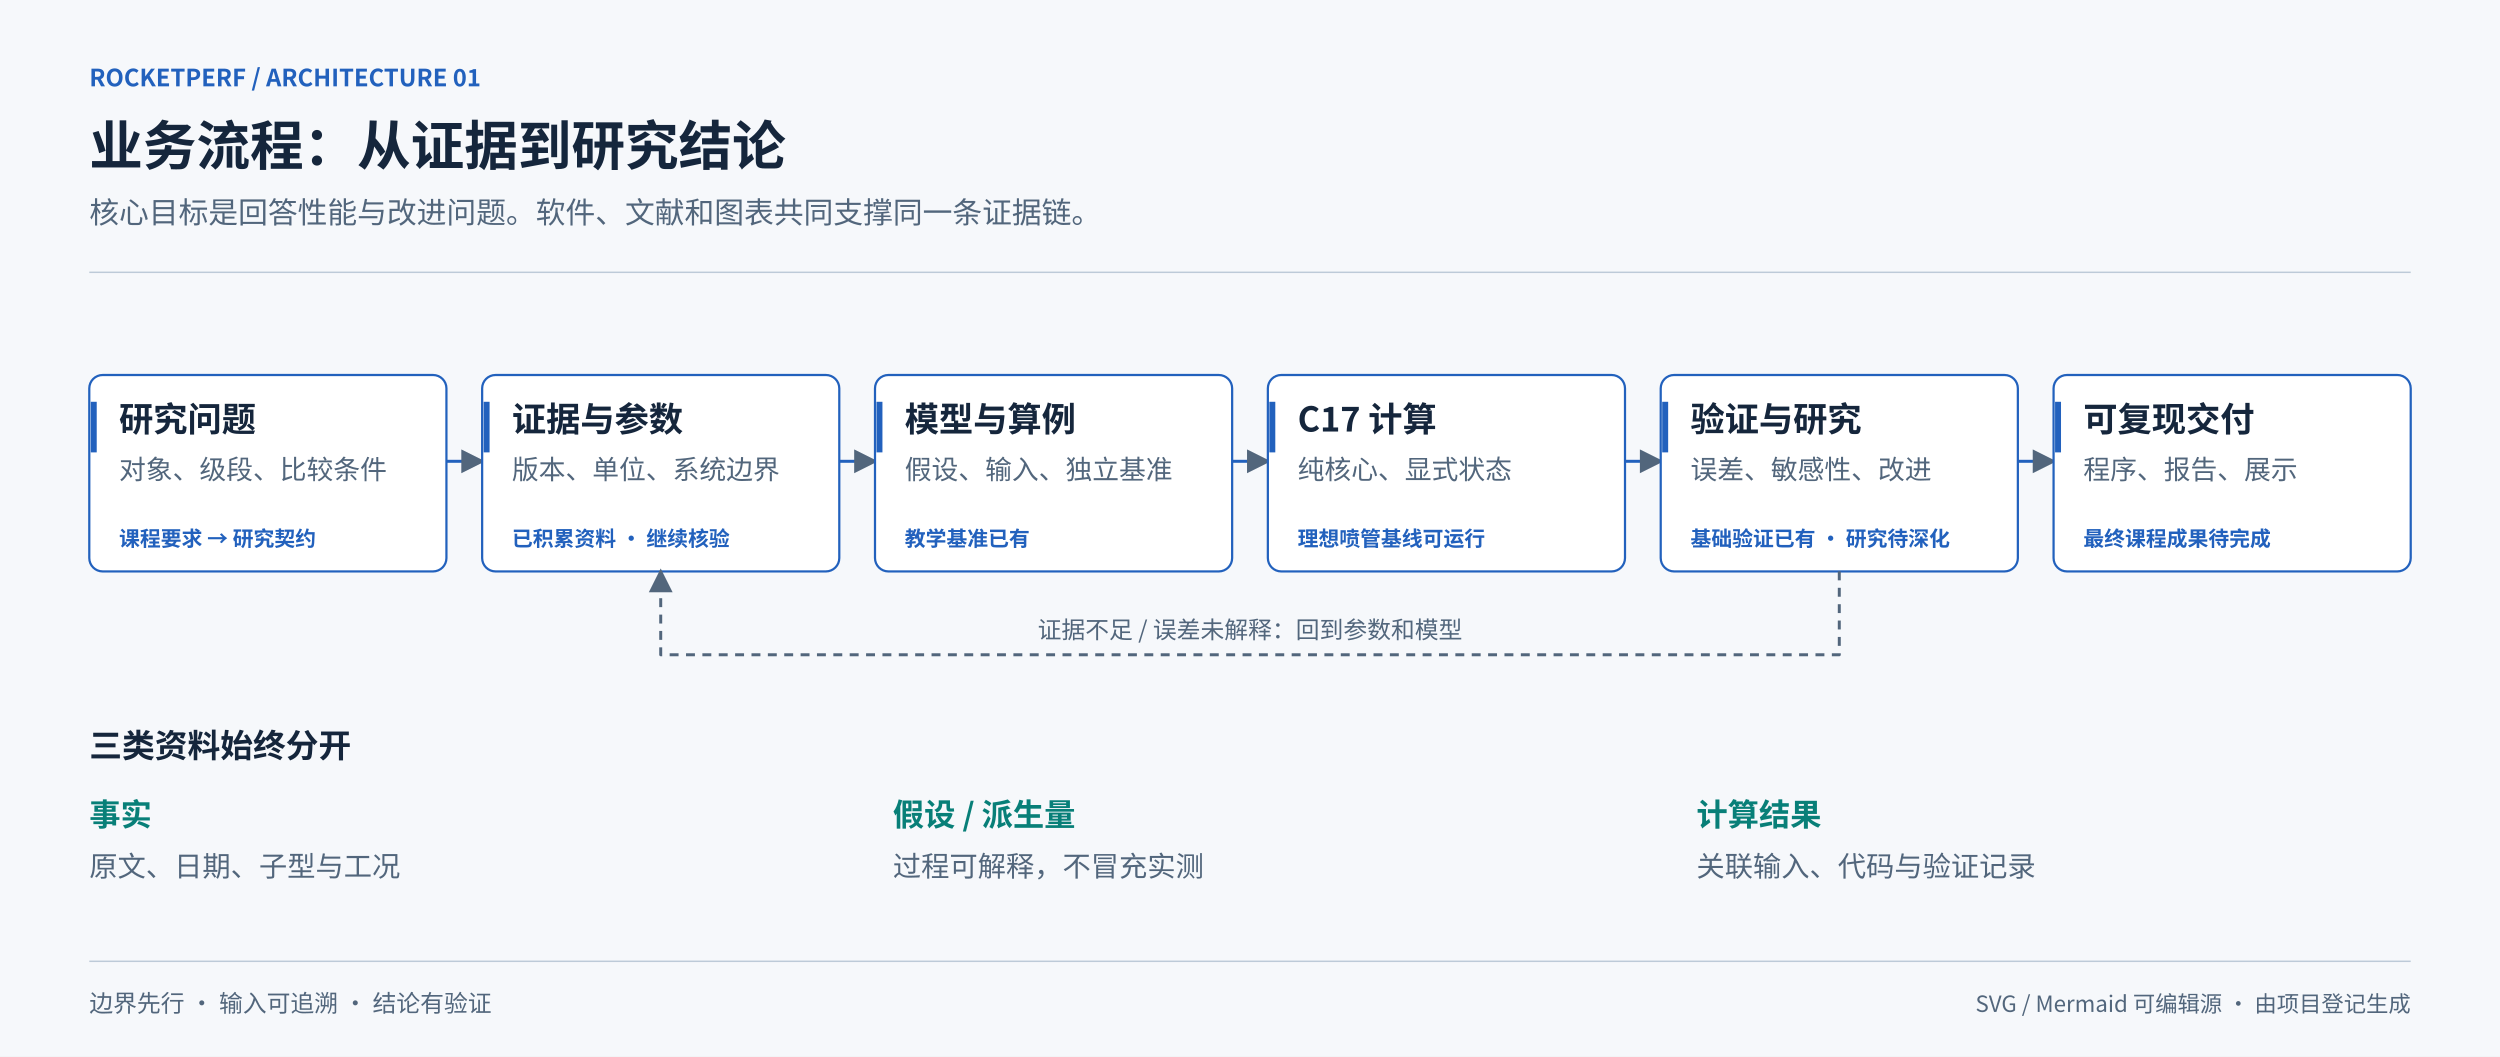
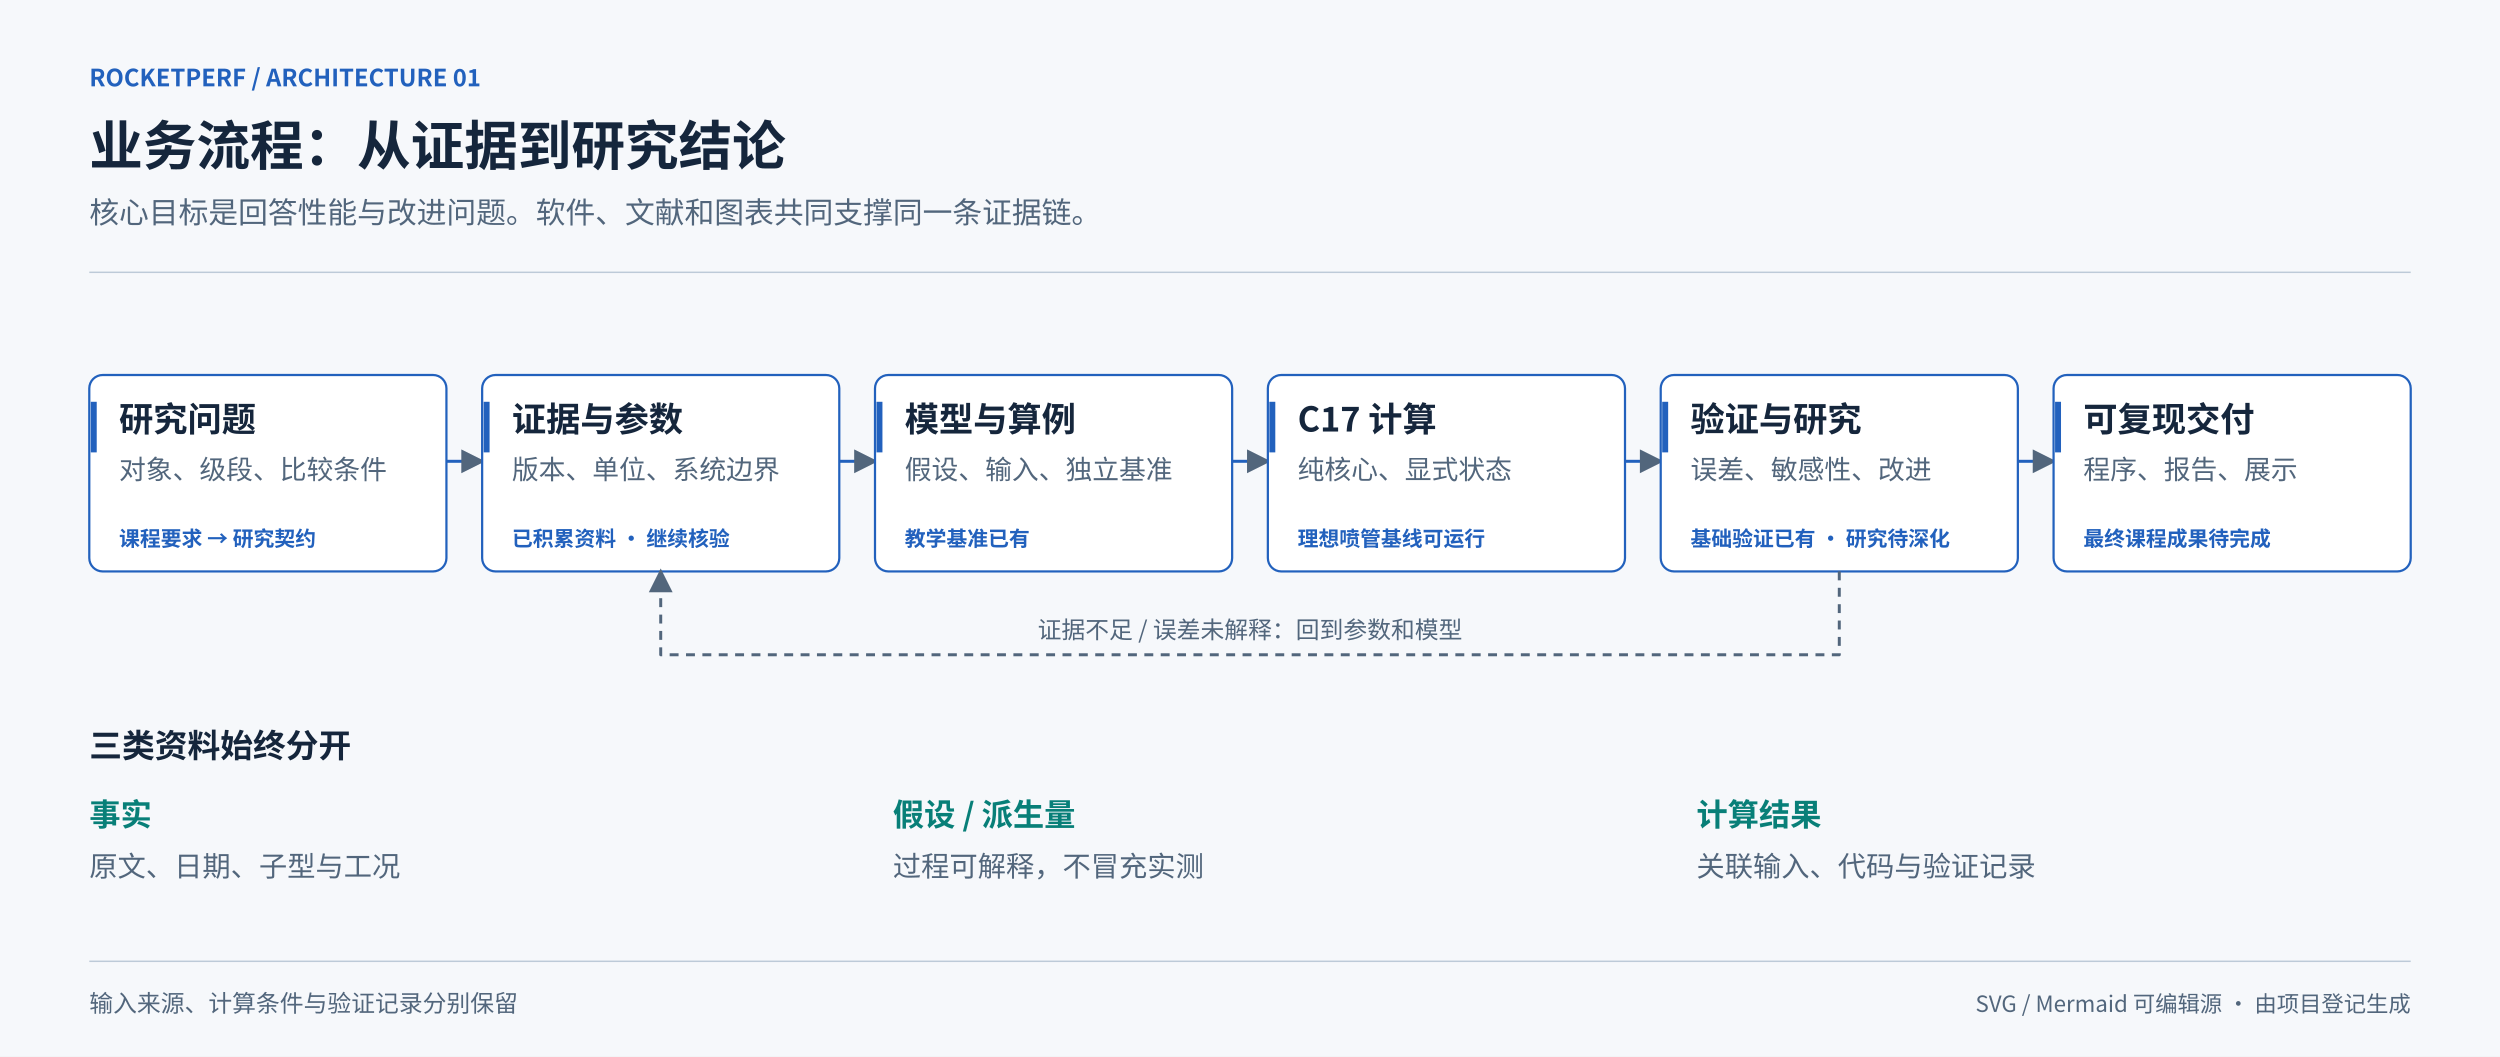
<svg xmlns="http://www.w3.org/2000/svg" width="1680" height="710" viewBox="0 0 1680 710" role="img" aria-labelledby="title-01 desc-01">
  <defs>
    <marker id="arrow-01" markerWidth="8" markerHeight="8" refX="7" refY="4" orient="auto">
      <path d="M0,0 L8,4 L0,8 Z" fill="#52667c" />
    </marker>
  </defs>
  <g font-family="Microsoft YaHei,Noto Sans CJK SC,Arial,sans-serif">
    <rect width="1680" height="710" fill="#f6f8fb" />
    <text x="60" y="58" font-size="16" fill="#2261bd" font-weight="650" text-anchor="start">ROCKETPERF  /  ARCHITECTURE 01</text>
    <text x="60" y="111" font-size="36" fill="#15263c" font-weight="700" text-anchor="start">业务流程：从证据到研究结论</text>
    <text x="60" y="150" font-size="20" fill="#52667c" font-weight="400" text-anchor="start">核心目标是回答性能与改进问题。软件、文献和图表共同支撑同一条证据链。</text>
    <line x1="60" y1="183" x2="1620" y2="183" stroke="#bdcad8" />
    <g>
      <rect x="60" y="252" width="240" height="132" rx="9" fill="#ffffff" stroke="#2261bd" stroke-width="1.5" />
      <rect x="61" y="270" width="4" height="34" fill="#2261bd" />
      <text x="80" y="290" font-size="23" fill="#15263c" font-weight="650" text-anchor="start">研究问题</text>
      <text x="80" y="322" font-size="18" fill="#52667c" font-weight="400" text-anchor="start">对象、级段、比较条件</text>
      <text x="80" y="367" font-size="14" fill="#2261bd" font-weight="600" text-anchor="start">课程要求 → 研究契约</text>
    </g>
    <polyline points="300,310 324,310" fill="none" stroke="#2261bd" stroke-width="2" stroke-linejoin="round" marker-end="url(#arrow-01)" />
    <g>
      <rect x="324" y="252" width="240" height="132" rx="9" fill="#ffffff" stroke="#2261bd" stroke-width="1.5" />
      <rect x="325" y="270" width="4" height="34" fill="#2261bd" />
      <text x="344" y="290" font-size="23" fill="#15263c" font-weight="650" text-anchor="start">证据与参数</text>
      <text x="344" y="322" font-size="18" fill="#52667c" font-weight="400" text-anchor="start">版本、单位、系统边界</text>
      <text x="344" y="367" font-size="14" fill="#2261bd" font-weight="600" text-anchor="start">已积累资料 · 继续核验</text>
    </g>
    <polyline points="564,310 588,310" fill="none" stroke="#2261bd" stroke-width="2" stroke-linejoin="round" marker-end="url(#arrow-01)" />
    <g>
      <rect x="588" y="252" width="240" height="132" rx="9" fill="#ffffff" stroke="#2261bd" stroke-width="1.5" />
      <rect x="589" y="270" width="4" height="34" fill="#2261bd" />
      <text x="608" y="290" font-size="23" fill="#15263c" font-weight="650" text-anchor="start">模型与算例</text>
      <text x="608" y="322" font-size="18" fill="#52667c" font-weight="400" text-anchor="start">假设、输入、独立基准</text>
      <text x="608" y="367" font-size="14" fill="#2261bd" font-weight="600" text-anchor="start">教学基准已有</text>
    </g>
    <polyline points="828,310 852,310" fill="none" stroke="#2261bd" stroke-width="2" stroke-linejoin="round" marker-end="url(#arrow-01)" />
    <g>
      <rect x="852" y="252" width="240" height="132" rx="9" fill="#ffffff" stroke="#2261bd" stroke-width="1.5" />
      <rect x="853" y="270" width="4" height="34" fill="#2261bd" />
      <text x="872" y="290" font-size="23" fill="#15263c" font-weight="650" text-anchor="start">C17 计算</text>
      <text x="872" y="322" font-size="18" fill="#52667c" font-weight="400" text-anchor="start">纯核心、显式状态</text>
      <text x="872" y="367" font-size="14" fill="#2261bd" font-weight="600" text-anchor="start">理想喷管基线可运行</text>
    </g>
    <polyline points="1092,310 1116,310" fill="none" stroke="#2261bd" stroke-width="2" stroke-linejoin="round" marker-end="url(#arrow-01)" />
    <g>
      <rect x="1116" y="252" width="240" height="132" rx="9" fill="#ffffff" stroke="#2261bd" stroke-width="1.5" />
      <rect x="1117" y="270" width="4" height="34" fill="#2261bd" />
      <text x="1136" y="290" font-size="23" fill="#15263c" font-weight="650" text-anchor="start">验证与研究</text>
      <text x="1136" y="322" font-size="18" fill="#52667c" font-weight="400" text-anchor="start">误差、敏感性、改进</text>
      <text x="1136" y="367" font-size="14" fill="#2261bd" font-weight="600" text-anchor="start">基础验证已有 · 研究待深化</text>
    </g>
    <polyline points="1356,310 1380,310" fill="none" stroke="#2261bd" stroke-width="2" stroke-linejoin="round" marker-end="url(#arrow-01)" />
    <g>
      <rect x="1380" y="252" width="240" height="132" rx="9" fill="#ffffff" stroke="#2261bd" stroke-width="1.5" />
      <rect x="1381" y="270" width="4" height="34" fill="#2261bd" />
      <text x="1400" y="290" font-size="23" fill="#15263c" font-weight="650" text-anchor="start">可复现交付</text>
      <text x="1400" y="322" font-size="18" fill="#52667c" font-weight="400" text-anchor="start">程序、报告、展示</text>
      <text x="1400" y="367" font-size="14" fill="#2261bd" font-weight="600" text-anchor="start">最终课程成果待完成</text>
    </g>
    <polyline points="1236,384 1236,440 444,440 444,384" fill="none" stroke="#52667c" stroke-width="2" stroke-linejoin="round" marker-end="url(#arrow-01)" stroke-dasharray="6 5" />
    <text x="840" y="429" font-size="16" fill="#52667c" font-weight="400" text-anchor="middle">证据不足 / 误差未解释：回到参数和模型</text>
    <text x="60" y="509" font-size="22" fill="#15263c" font-weight="650" text-anchor="start">三类资料始终分开</text>
    <text x="60" y="555" font-size="21" fill="#087f78" font-weight="650" text-anchor="start">事实</text>
    <text x="60" y="589" font-size="19" fill="#52667c" font-weight="400" text-anchor="start">原文、日期、子型与工况</text>
    <text x="600" y="555" font-size="21" fill="#087f78" font-weight="650" text-anchor="start">假设 / 派生量</text>
    <text x="600" y="589" font-size="19" fill="#52667c" font-weight="400" text-anchor="start">过程可解释，不冒充实测</text>
    <text x="1140" y="555" font-size="21" fill="#087f78" font-weight="650" text-anchor="start">计算结果</text>
    <text x="1140" y="589" font-size="19" fill="#52667c" font-weight="400" text-anchor="start">关联输入、代码与验证记录</text>
    <line x1="60" y1="646" x2="1620" y2="646" stroke="#bdcad8" />
-     <text x="60" y="680" font-size="16" fill="#52667c" font-weight="400" text-anchor="start">边界先行 · 输入可追溯 · 结论有验证</text>
+     <text x="60" y="680" font-size="16" fill="#52667c" font-weight="400" text-anchor="start">输入来源、计算条件与验证记录分别保留</text>
    <text x="1620" y="680" font-size="15" fill="#52667c" font-weight="400" text-anchor="end">SVG / Mermaid 可编辑源 · 由项目登记生成</text>
  </g>
</svg>
